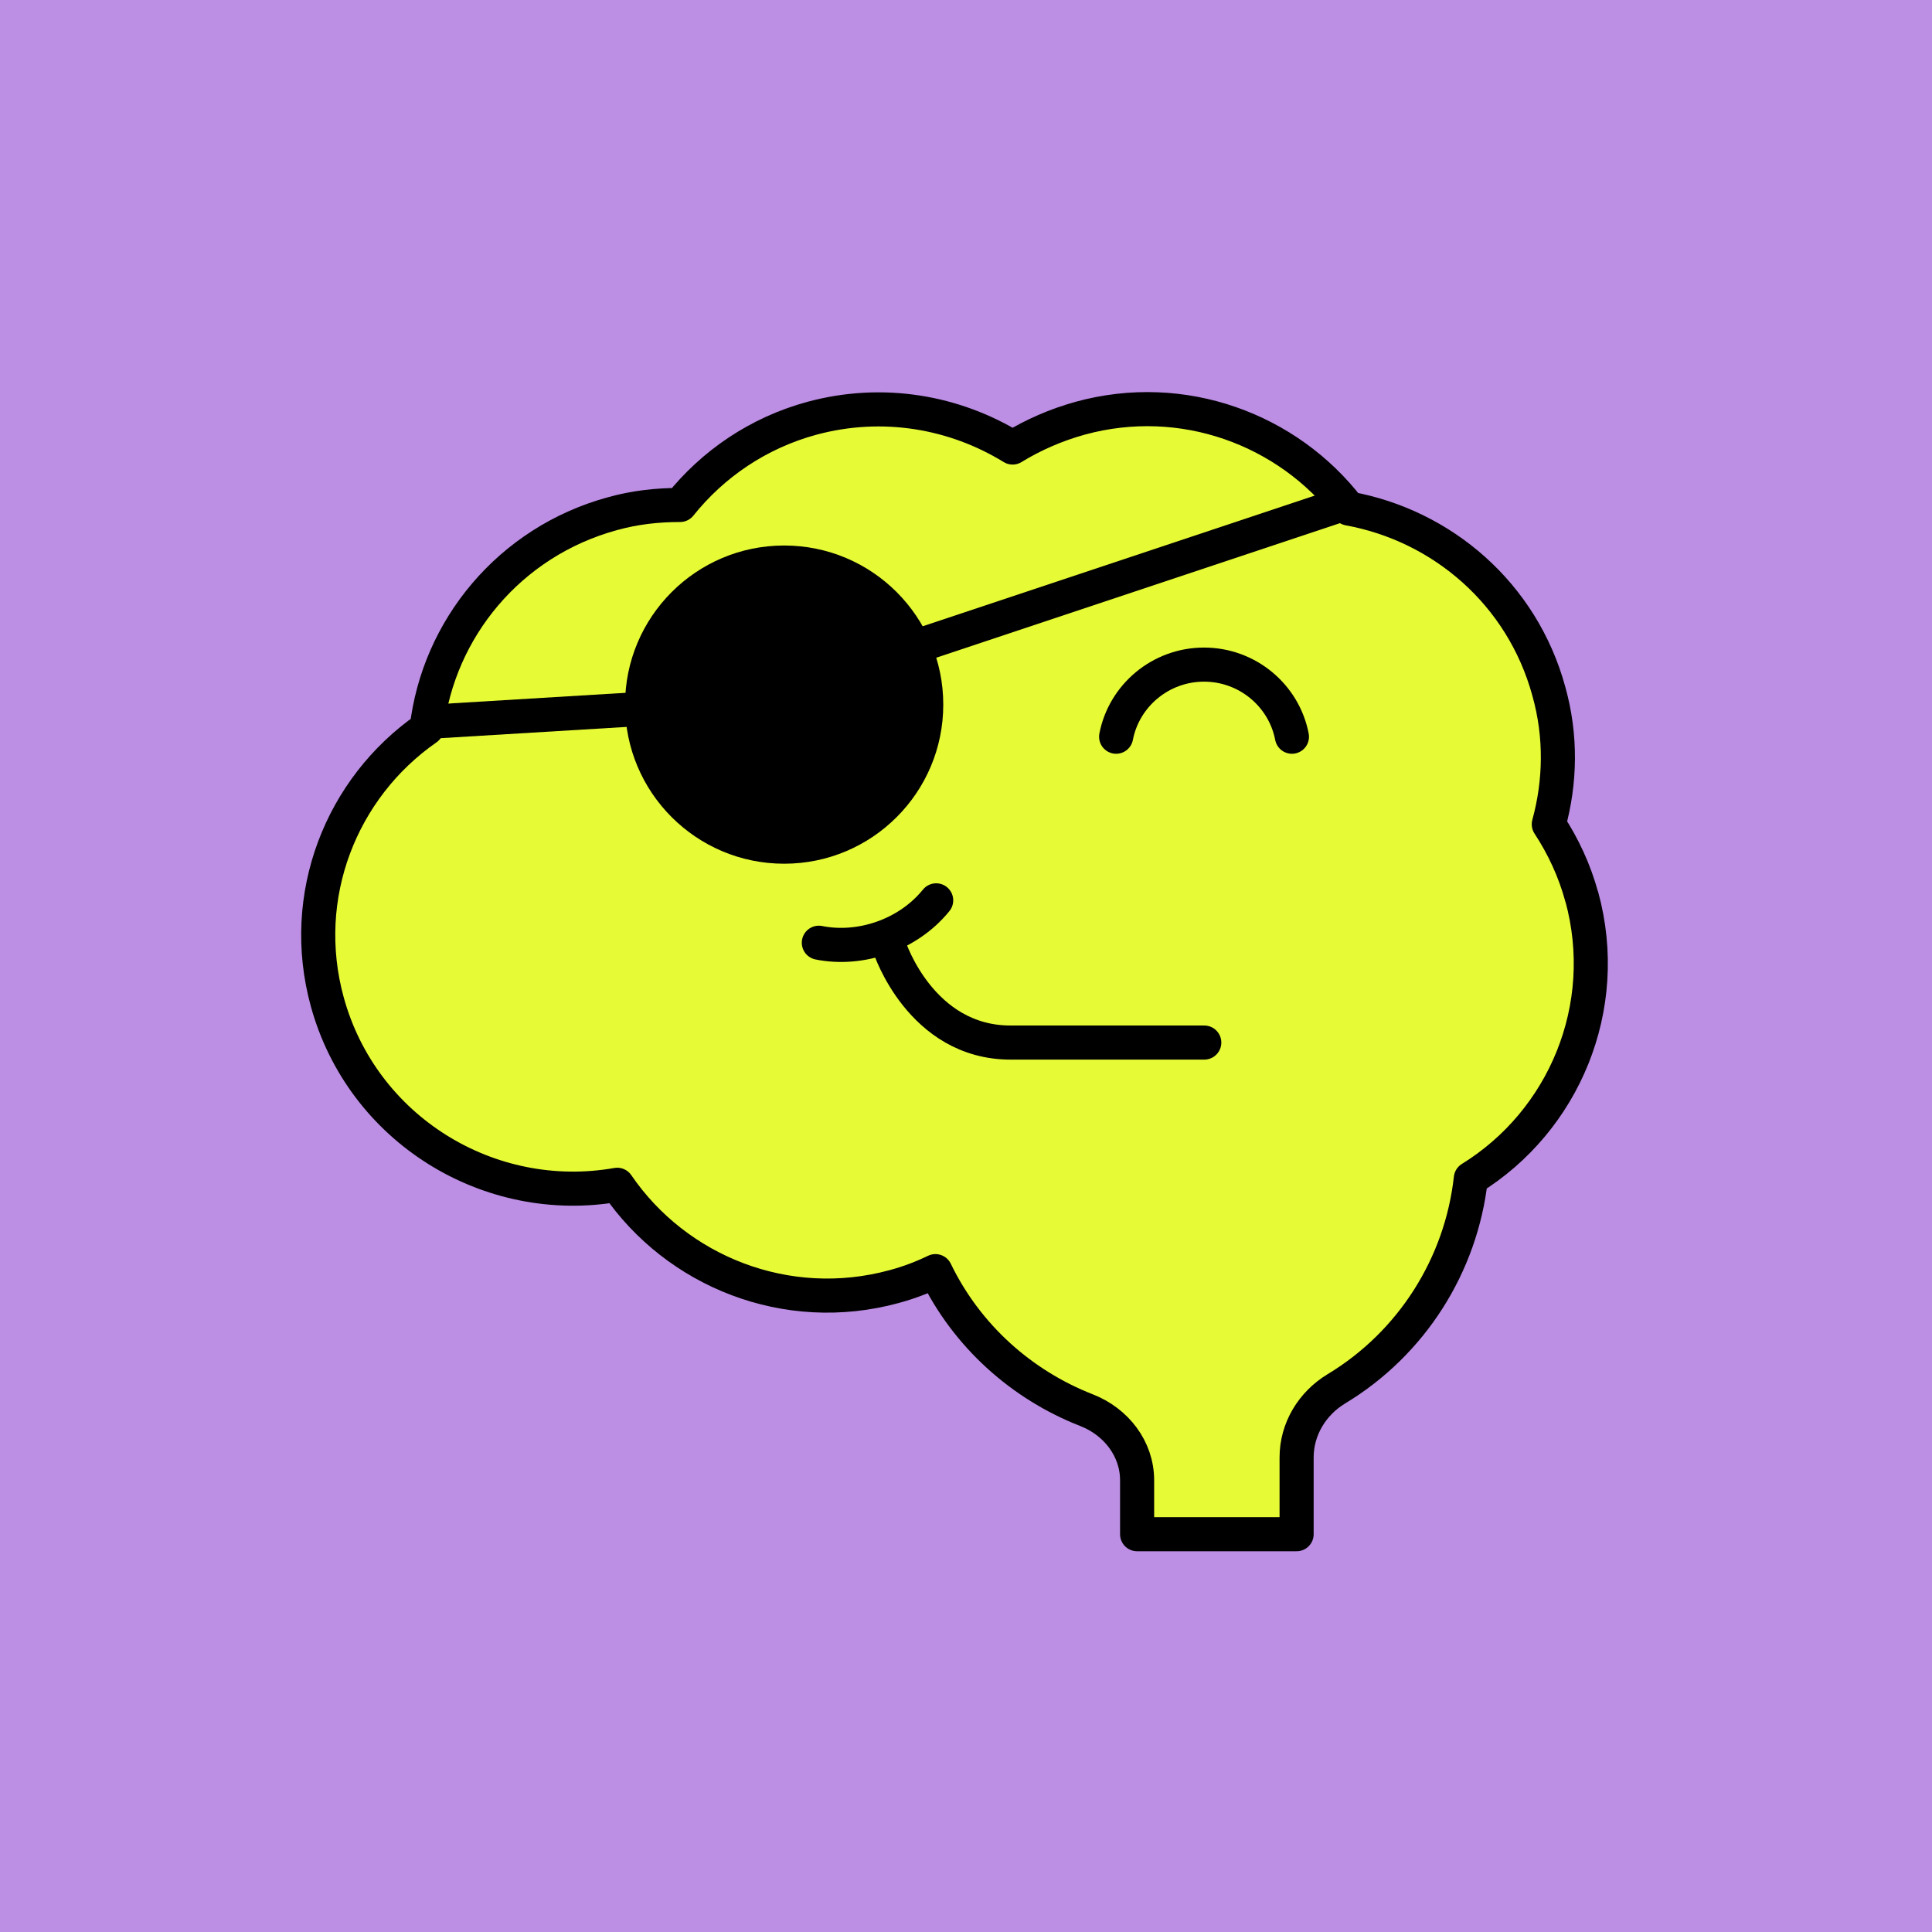
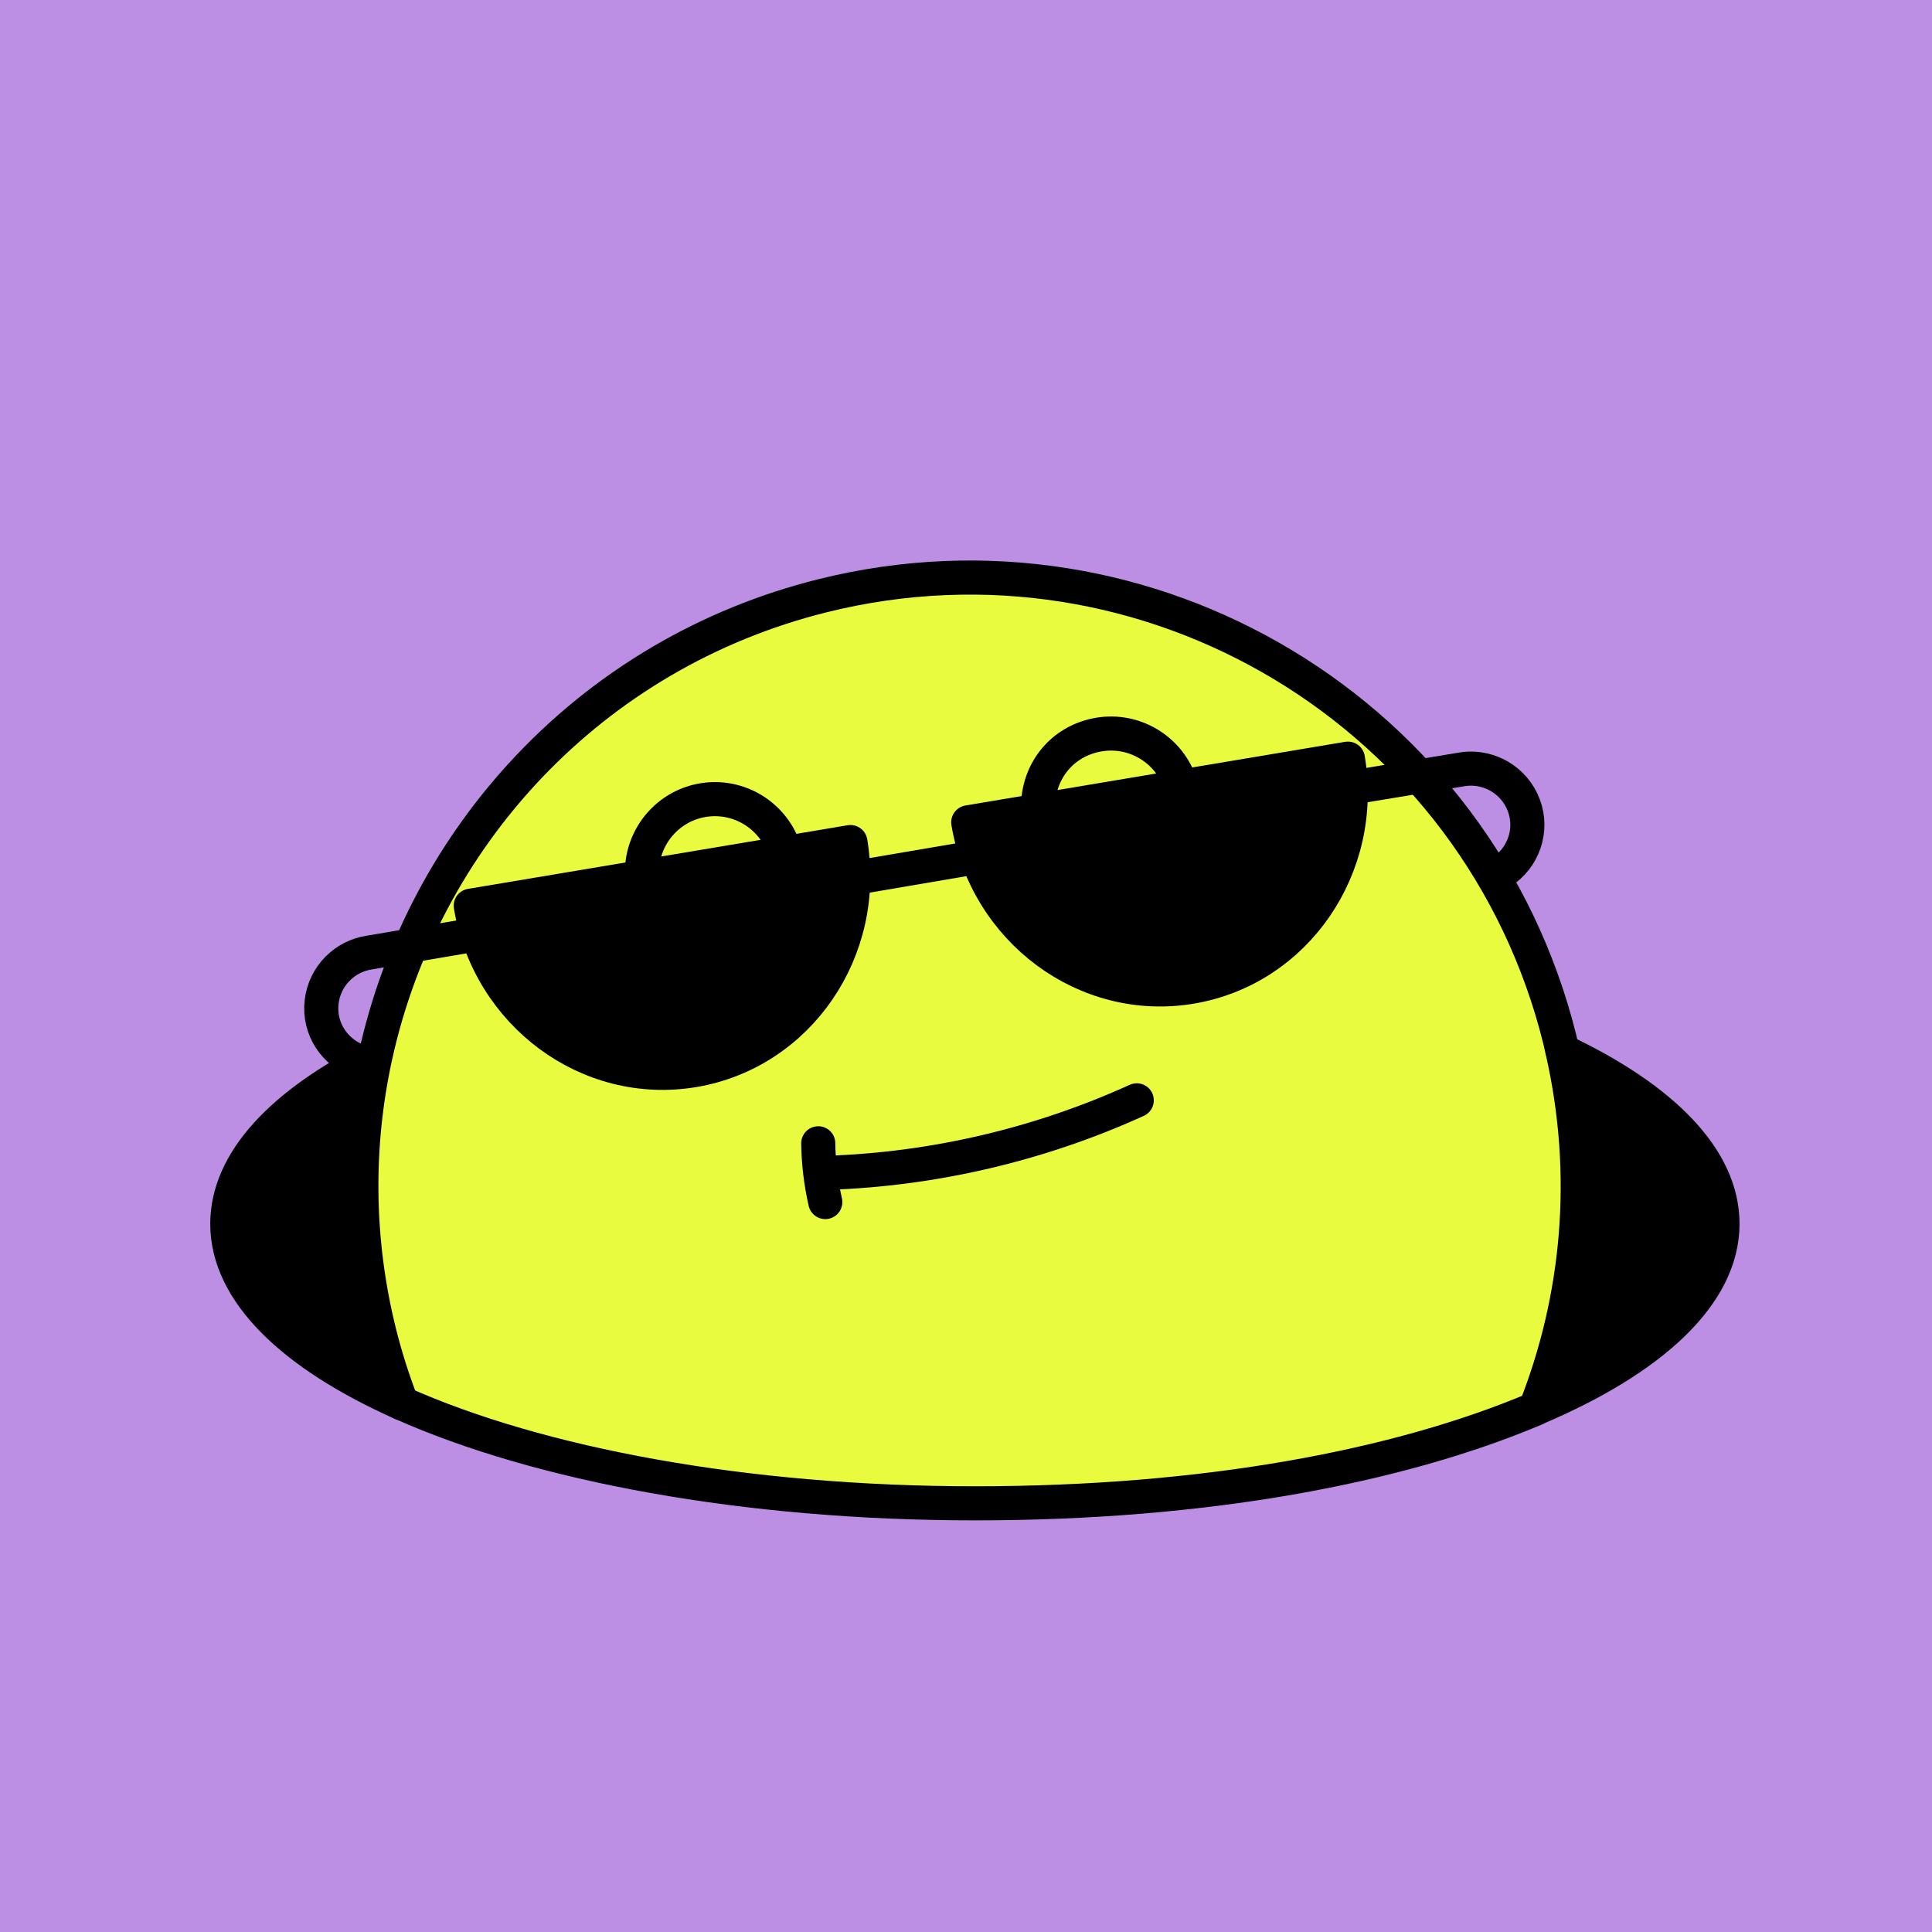
<svg xmlns="http://www.w3.org/2000/svg" width="170" height="170" viewBox="0 0 170 170" fill="none">
  <rect width="170" height="170" fill="#BC8EE4" />
-   <path d="M139.186 78.943C138.556 76.608 137.541 74.447 136.281 72.529C137.296 68.834 137.401 64.791 136.281 60.817C133.936 52.241 126.901 46.245 118.676 44.747C113.321 37.775 104.081 34.324 95.05 36.799C92.915 37.391 90.921 38.263 89.1 39.378C83.99 36.241 77.691 35.125 71.46 36.799C66.701 38.089 62.711 40.842 59.84 44.433C57.88 44.433 55.886 44.642 53.891 45.2C44.825 47.675 38.56 55.344 37.545 64.093C30.02 69.322 26.241 78.839 28.796 88.146C31.875 99.371 43.041 106.238 54.31 104.251C59.526 111.885 69.221 115.79 78.671 113.21C79.966 112.861 81.156 112.408 82.311 111.85C85.076 117.567 89.906 121.855 95.611 124.086C98.201 125.097 100.056 127.467 100.056 130.256V134.997H114.091V128.234C114.091 125.759 115.456 123.493 117.591 122.204C124.241 118.195 128.581 111.293 129.421 103.693C137.611 98.639 141.846 88.634 139.186 78.909V78.943Z" fill="#E6FA36" stroke="black" stroke-width="3" stroke-linecap="round" stroke-linejoin="round" />
-   <path d="M80.91 64.825C80.21 61.2 76.99 58.48 73.175 58.48C69.36 58.48 66.14 61.2 65.44 64.825" stroke="black" stroke-width="3" stroke-linecap="round" stroke-linejoin="round" />
-   <path d="M113.68 64.825C112.98 61.2 109.76 58.48 105.945 58.48C102.13 58.48 98.91 61.2 98.21 64.825" stroke="black" stroke-width="3" stroke-linecap="round" stroke-linejoin="round" />
-   <path d="M72.051 82.953C75.691 83.685 79.891 82.29 82.376 79.223" stroke="black" stroke-width="3" stroke-linecap="round" stroke-linejoin="round" />
-   <path d="M78.281 83.371C78.281 83.371 81.011 91.737 88.921 91.737H105.966" stroke="black" stroke-width="3" stroke-linecap="round" stroke-linejoin="round" />
-   <circle cx="69" cy="62" r="14" fill="black" />
-   <line x1="37.909" y1="63.503" x2="70.909" y2="61.503" stroke="black" stroke-width="3" />
-   <line x1="75.526" y1="58.577" x2="117.526" y2="44.577" stroke="black" stroke-width="3" />
+   <path d="M33.018 93.004C24.84 97.104 20 102.188 20 107.691C20 113.703 25.769 119.195 35.339 123.472C34.577 121.461 33.903 119.405 33.372 117.261C31.328 109.028 31.317 100.773 33.007 93.004H33.018Z" fill="black" stroke="black" stroke-width="3" stroke-linecap="round" stroke-linejoin="round" />
+   <path d="M151.565 107.68C151.565 101.944 146.294 96.662 137.475 92.484C139.95 103.37 138.912 114.255 135.088 123.947C145.332 119.615 151.565 113.924 151.565 107.68Z" fill="black" stroke="black" stroke-width="3" stroke-linecap="round" stroke-linejoin="round" />
+   <path d="M137.475 92.485C137.398 92.131 137.331 91.777 137.243 91.435C130.104 62.757 101.083 45.285 72.405 52.413C51.949 57.496 37.218 73.72 33.018 93.004C31.328 100.773 31.338 109.028 33.383 117.262C33.913 119.395 34.577 121.461 35.35 123.472C47.418 128.854 65.531 132.28 85.788 132.28C106.045 132.28 123.042 129.064 135.099 123.959C138.923 114.267 139.962 103.381 137.486 92.496L137.475 92.485Z" fill="#E8FB3F" stroke="black" stroke-width="3" stroke-linecap="round" stroke-linejoin="round" />
+   <path d="M103.665 68.432C102.483 65.686 99.506 64.057 96.467 64.677C93.428 65.298 91.494 67.792 91.35 70.644" stroke="black" stroke-width="3" stroke-linecap="round" stroke-linejoin="round" />
+   <path d="M68.924 74.488C67.876 71.689 64.979 69.919 61.914 70.395C58.964 70.86 56.798 73.269 56.518 76.111" stroke="black" stroke-width="3" stroke-linecap="round" stroke-linejoin="round" />
+   <path d="M72.619 105.772C72.232 104.07 72.022 102.335 72 100.6" stroke="black" stroke-width="3" stroke-linecap="round" stroke-linejoin="round" />
+   <path d="M72.818 103.197C82.189 102.887 91.495 100.699 100.026 96.82" stroke="black" stroke-width="3" stroke-linecap="round" stroke-linejoin="round" />
+   <path d="M74.829 74.094C76.429 83.637 70.248 92.627 61.022 94.174C51.797 95.721 43.022 89.239 41.421 79.695C49.282 78.377 48.9 78.441 58.125 76.894C67.35 75.348 59.599 76.647 74.829 74.094Z" fill="black" stroke="black" stroke-width="3" stroke-linejoin="round" />
+   <path d="M118.604 66.754C120.204 76.297 114.023 85.287 104.798 86.834C95.573 88.381 86.797 81.899 85.197 72.356C93.057 71.037 92.675 71.102 101.9 69.555C111.126 68.008 103.374 69.308 118.604 66.754Z" fill="black" stroke="black" stroke-width="3" stroke-linejoin="round" />
+   <line x1="75.35" y1="77.222" x2="87.684" y2="75.121" stroke="black" stroke-width="3" />
+   <path d="M132.435 76.509C134.269 75.114 134.949 72.6 133.906 70.444C132.909 68.376 130.655 67.306 128.504 67.719L118.925 69.305" stroke="black" stroke-width="3" stroke-linecap="round" stroke-linejoin="round" />
+   <path d="M31.671 93.405C29.483 92.684 28.019 90.529 28.302 88.15C28.569 85.871 30.352 84.125 32.52 83.814L42.093 82.188" stroke="black" stroke-width="3" stroke-linecap="round" stroke-linejoin="round" />
</svg>
